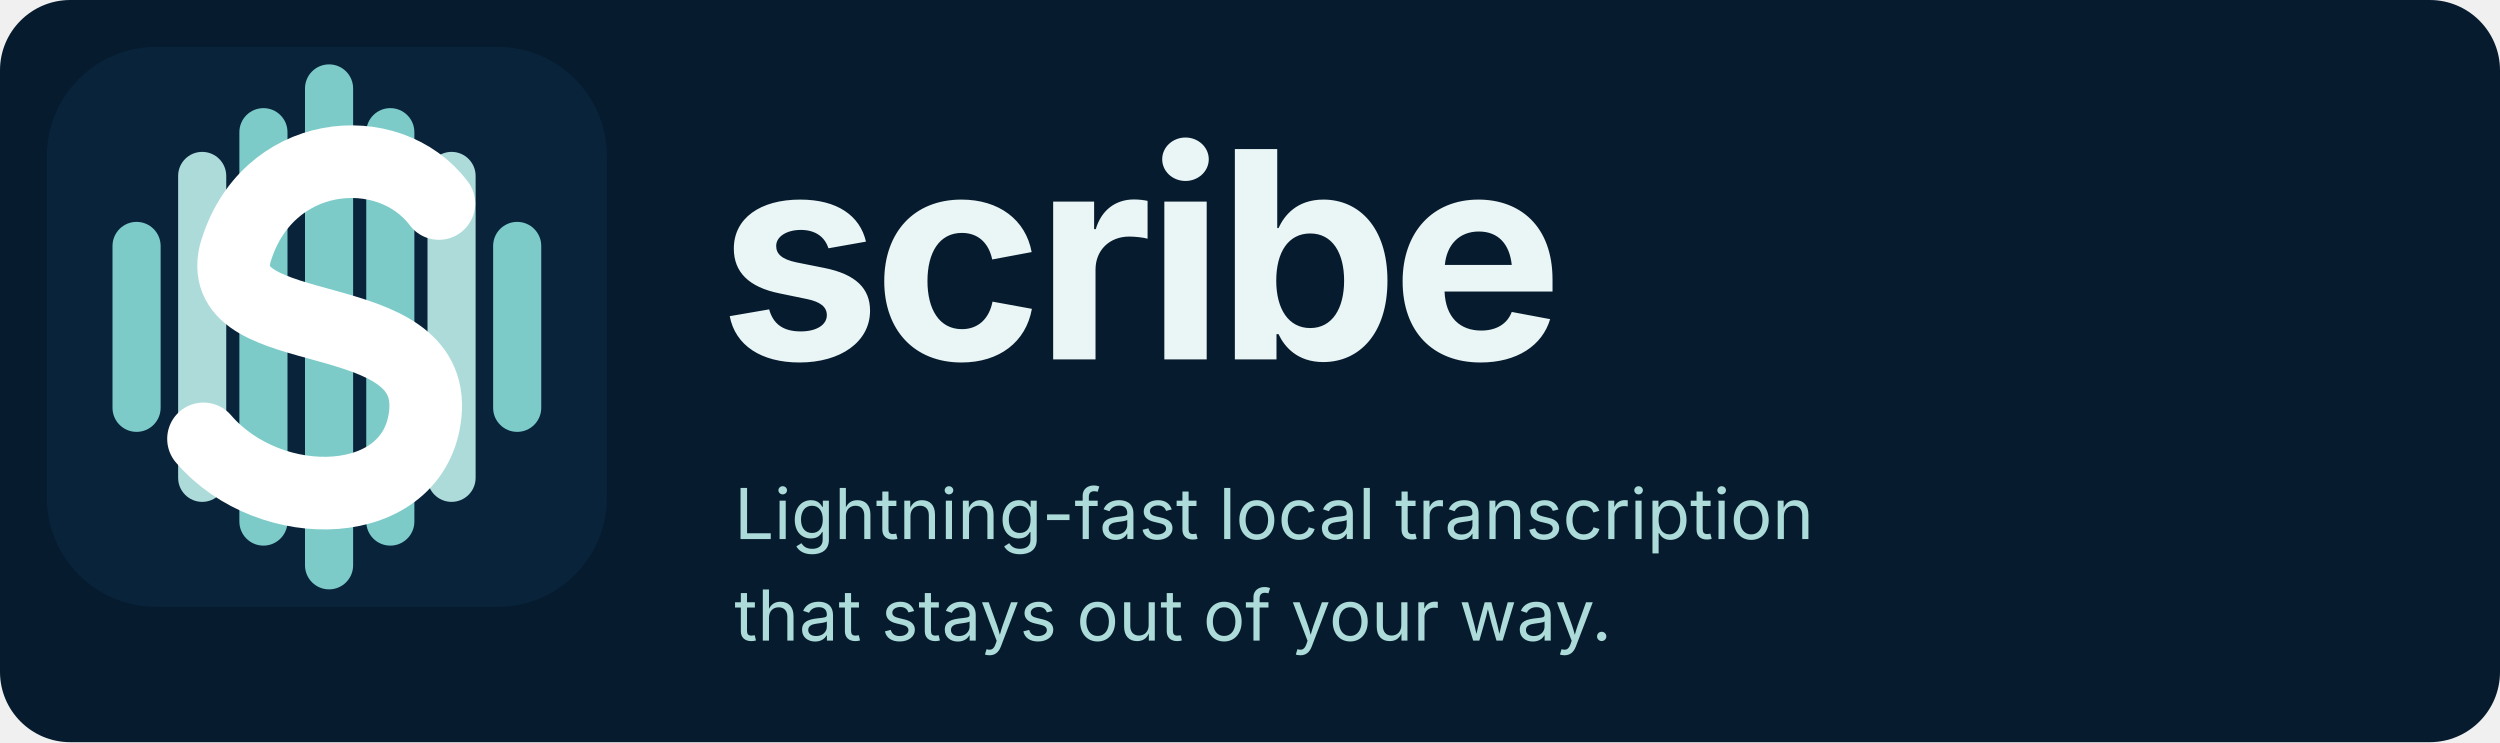
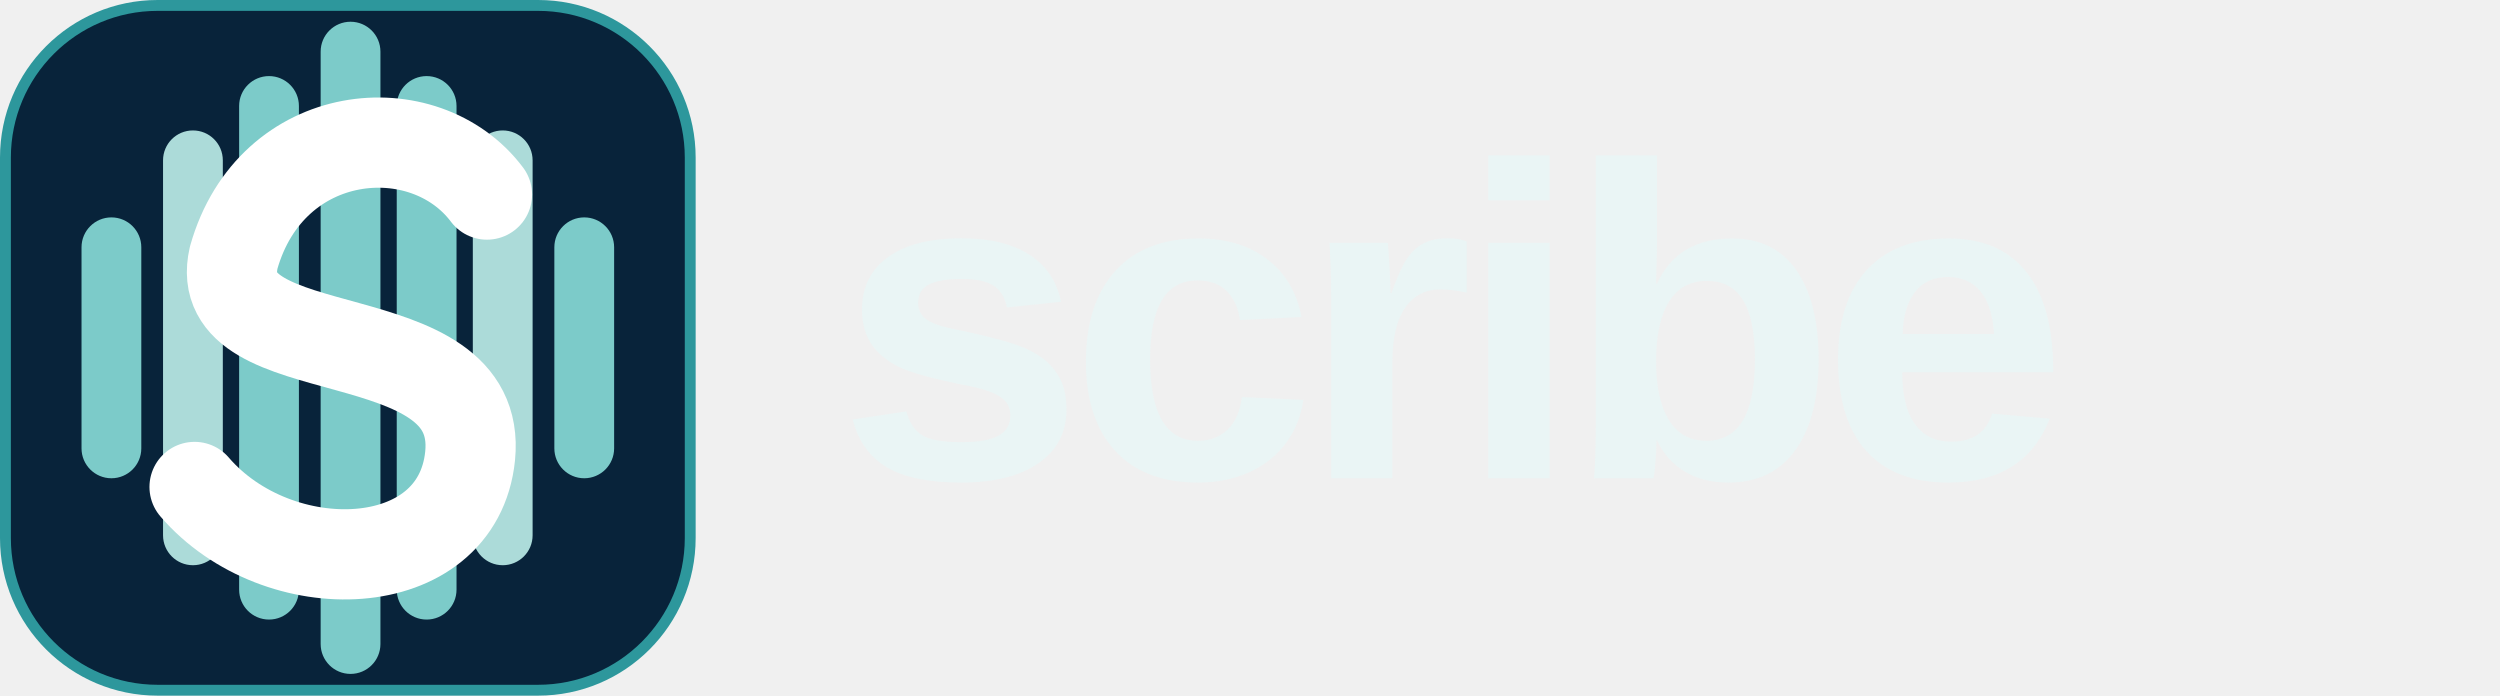
- <svg xmlns="http://www.w3.org/2000/svg" viewBox="0 0 640 190" role="img" aria-labelledby="title description">
-   <rect width="640" height="190" rx="18" fill="#061C2E" />
-   <g transform="translate(12 12) scale(1.12)">
-     <rect width="128" height="128" rx="25" fill="#08233A" />
-     <g fill="#7CCBC9">
-       <rect x="15" y="40" width="11" height="48" rx="5.5" />
-       <rect x="44" y="14" width="11" height="100" rx="5.5" />
-       <rect x="59" y="4" width="11" height="120" rx="5.5" />
-       <rect x="73" y="14" width="11" height="100" rx="5.5" />
-       <rect x="102" y="40" width="11" height="48" rx="5.5" />
-     </g>
-     <g fill="#ACDBD9">
-       <rect x="30" y="24" width="11" height="80" rx="5.5" />
-       <rect x="87" y="24" width="11" height="80" rx="5.5" />
-     </g>
-     <path d="M89.6 35.8C78.1 20.5 49.9 23 43 47.4c-4.8 20.9 46.1 10.6 43.5 36.5-2.3 22.6-35.4 23.5-50.7 5.7" fill="none" stroke="#fff" stroke-width="16.6" stroke-linecap="round" stroke-linejoin="round" />
+ <svg xmlns="http://www.w3.org/2000/svg" viewBox="0 0 460 128" role="img" aria-labelledby="title description">
+   <rect x="1" y="1" width="126" height="126" rx="28" fill="#08233A" stroke="#2D979C" stroke-width="2" />
+   <g fill="#7CCBC9">
+     <rect x="15" y="40" width="11" height="48" rx="5.5" />
+     <rect x="44" y="14" width="11" height="100" rx="5.5" />
+     <rect x="59" y="4" width="11" height="120" rx="5.5" />
+     <rect x="73" y="14" width="11" height="100" rx="5.5" />
+     <rect x="102" y="40" width="11" height="48" rx="5.5" />
  </g>
-   <text x="184" y="92" fill="#EAF5F5" font-family="Inter, Segoe UI, sans-serif" font-size="74" font-weight="700" letter-spacing="-2">scribe</text>
-   <text x="188" y="138" fill="#ACDBD9" font-family="Inter, Segoe UI, sans-serif" font-size="18">Lightning-fast local transcription</text>
-   <text x="188" y="164" fill="#ACDBD9" font-family="Inter, Segoe UI, sans-serif" font-size="18">that stays out of your way.</text>
+   <g fill="#ACDBD9">
+     <rect x="30" y="24" width="11" height="80" rx="5.5" />
+     <rect x="87" y="24" width="11" height="80" rx="5.5" />
+   </g>
+   <path d="M89.6 35.8C78.1 20.5 49.9 23 43 47.4c-4.8 20.9 46.1 10.6 43.5 36.5-2.3 22.6-35.4 23.5-50.7 5.7" fill="none" stroke="#fff" stroke-width="16.6" stroke-linecap="round" stroke-linejoin="round" />
+   <text x="154" y="88" fill="#EAF5F5" font-family="Arial, Helvetica, sans-serif" font-size="82" font-weight="700" letter-spacing="-3">scribe</text>
</svg>
